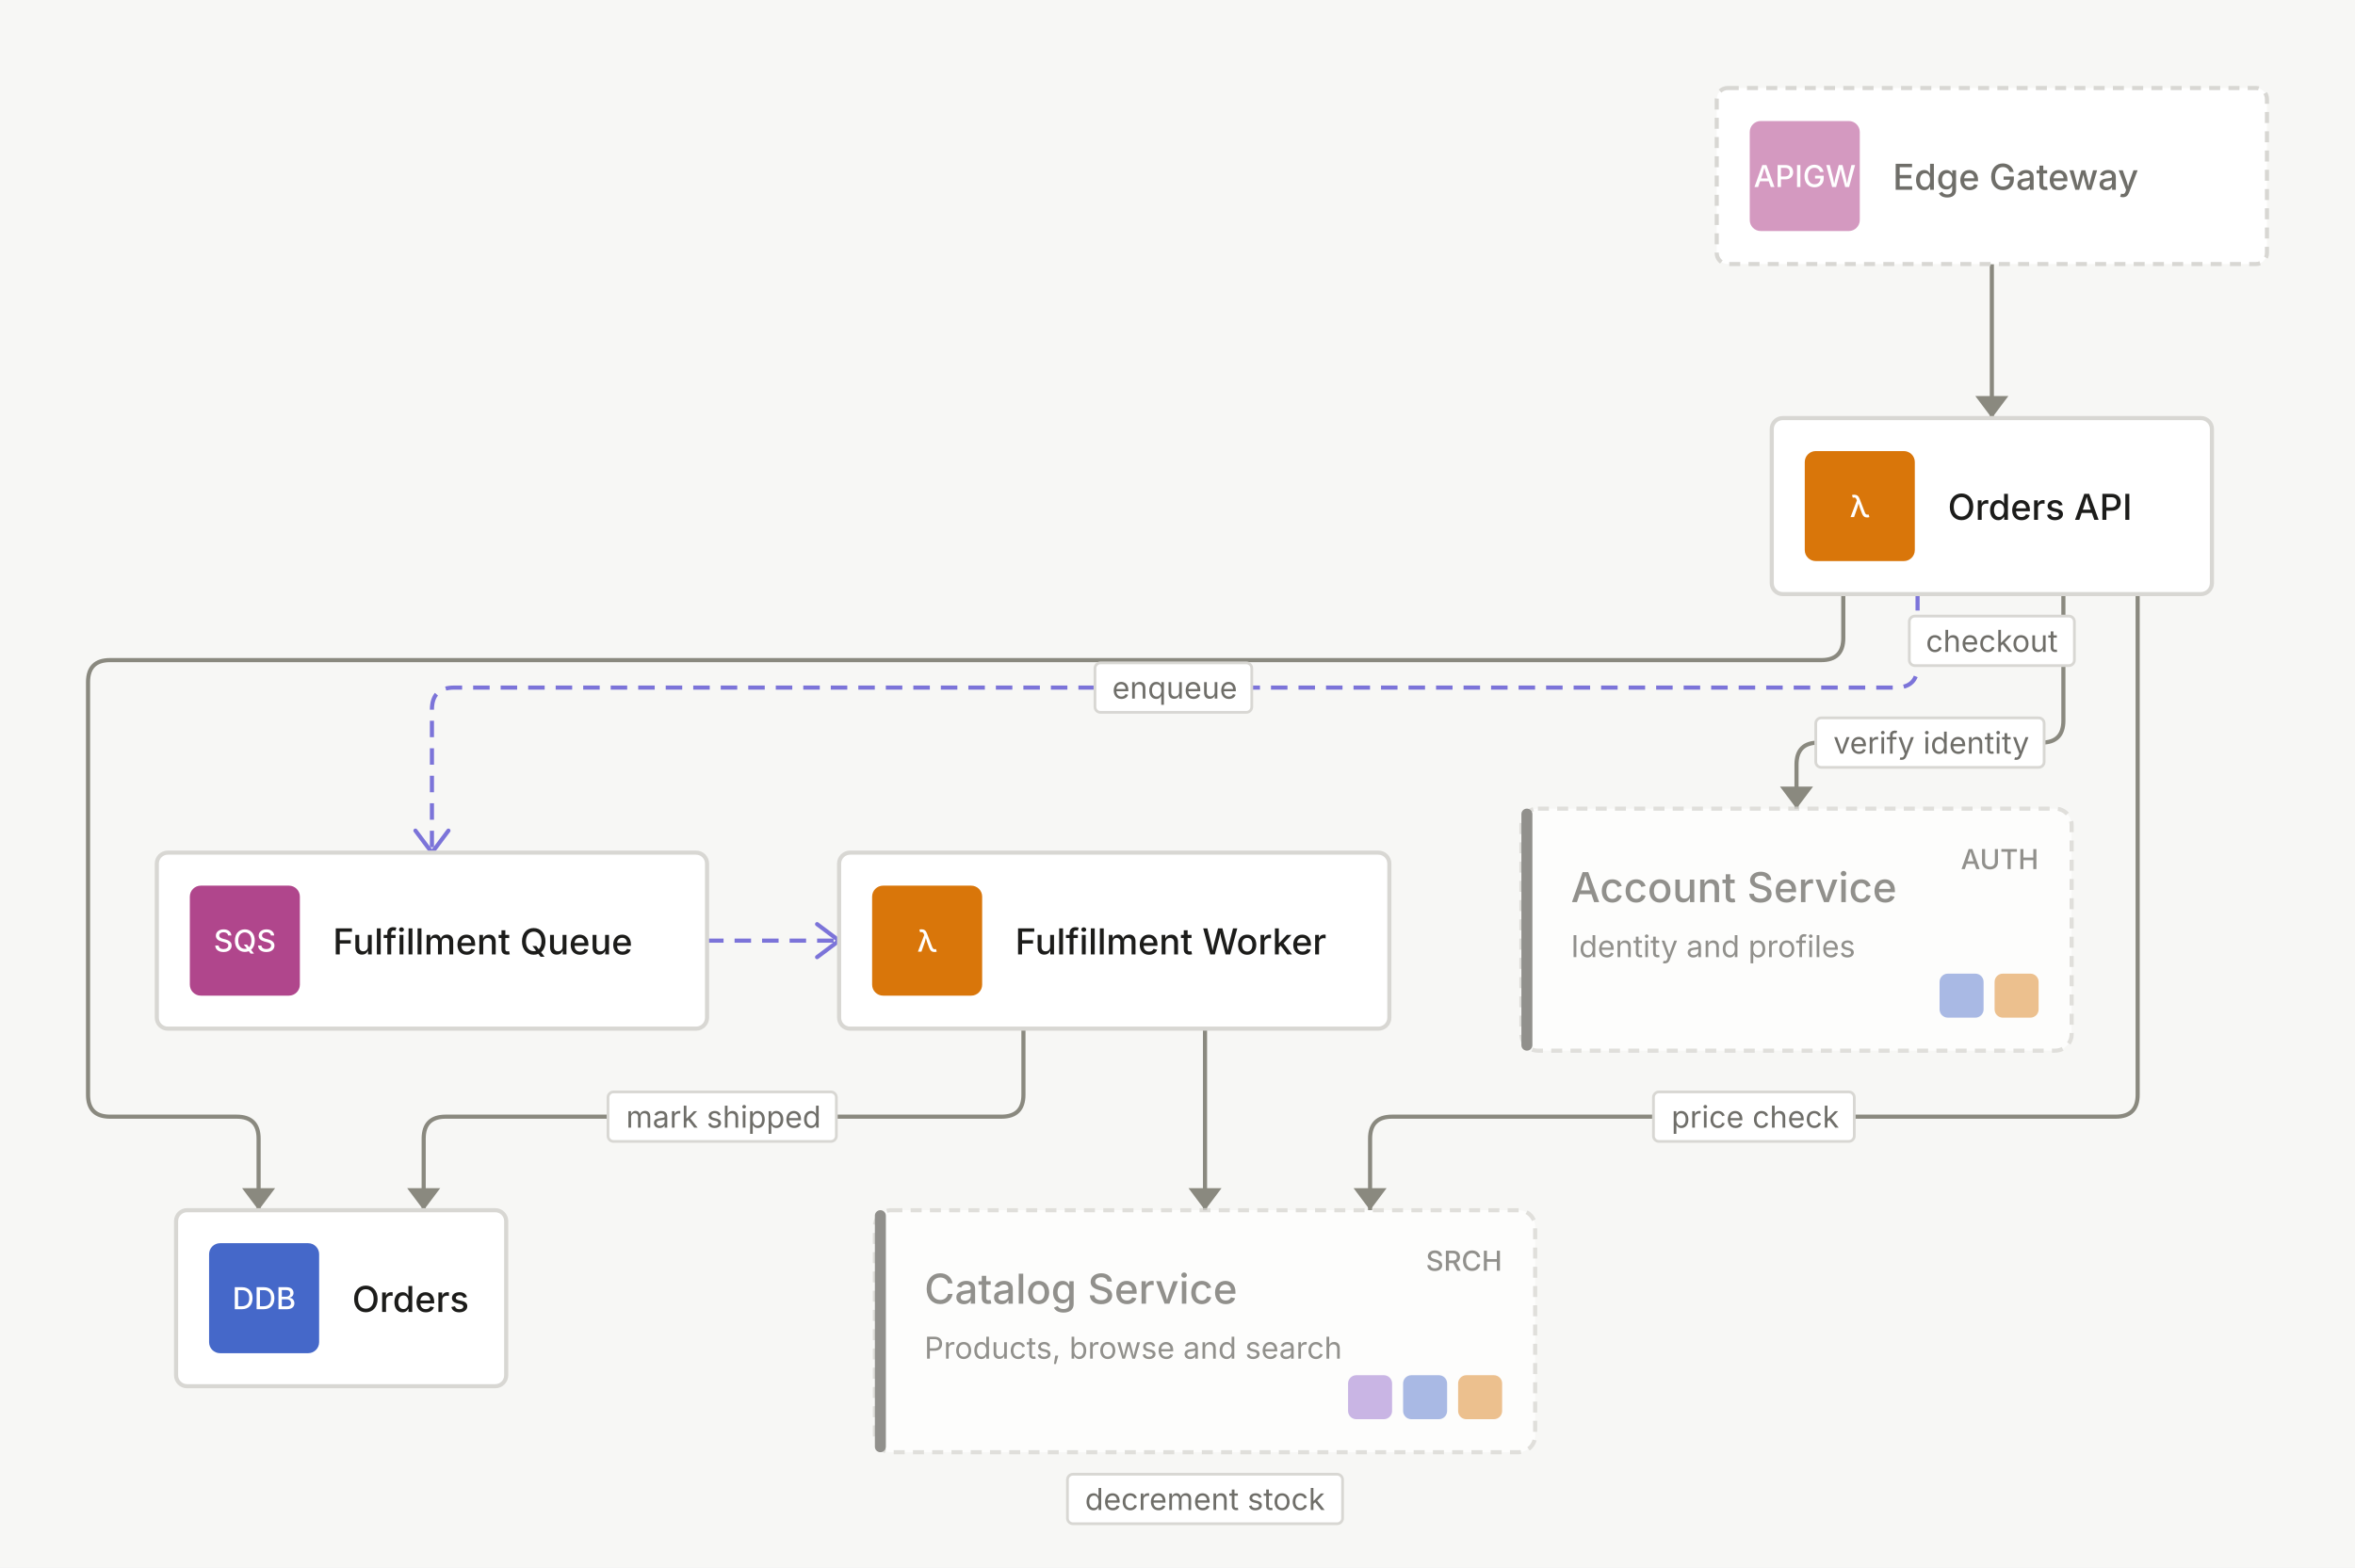
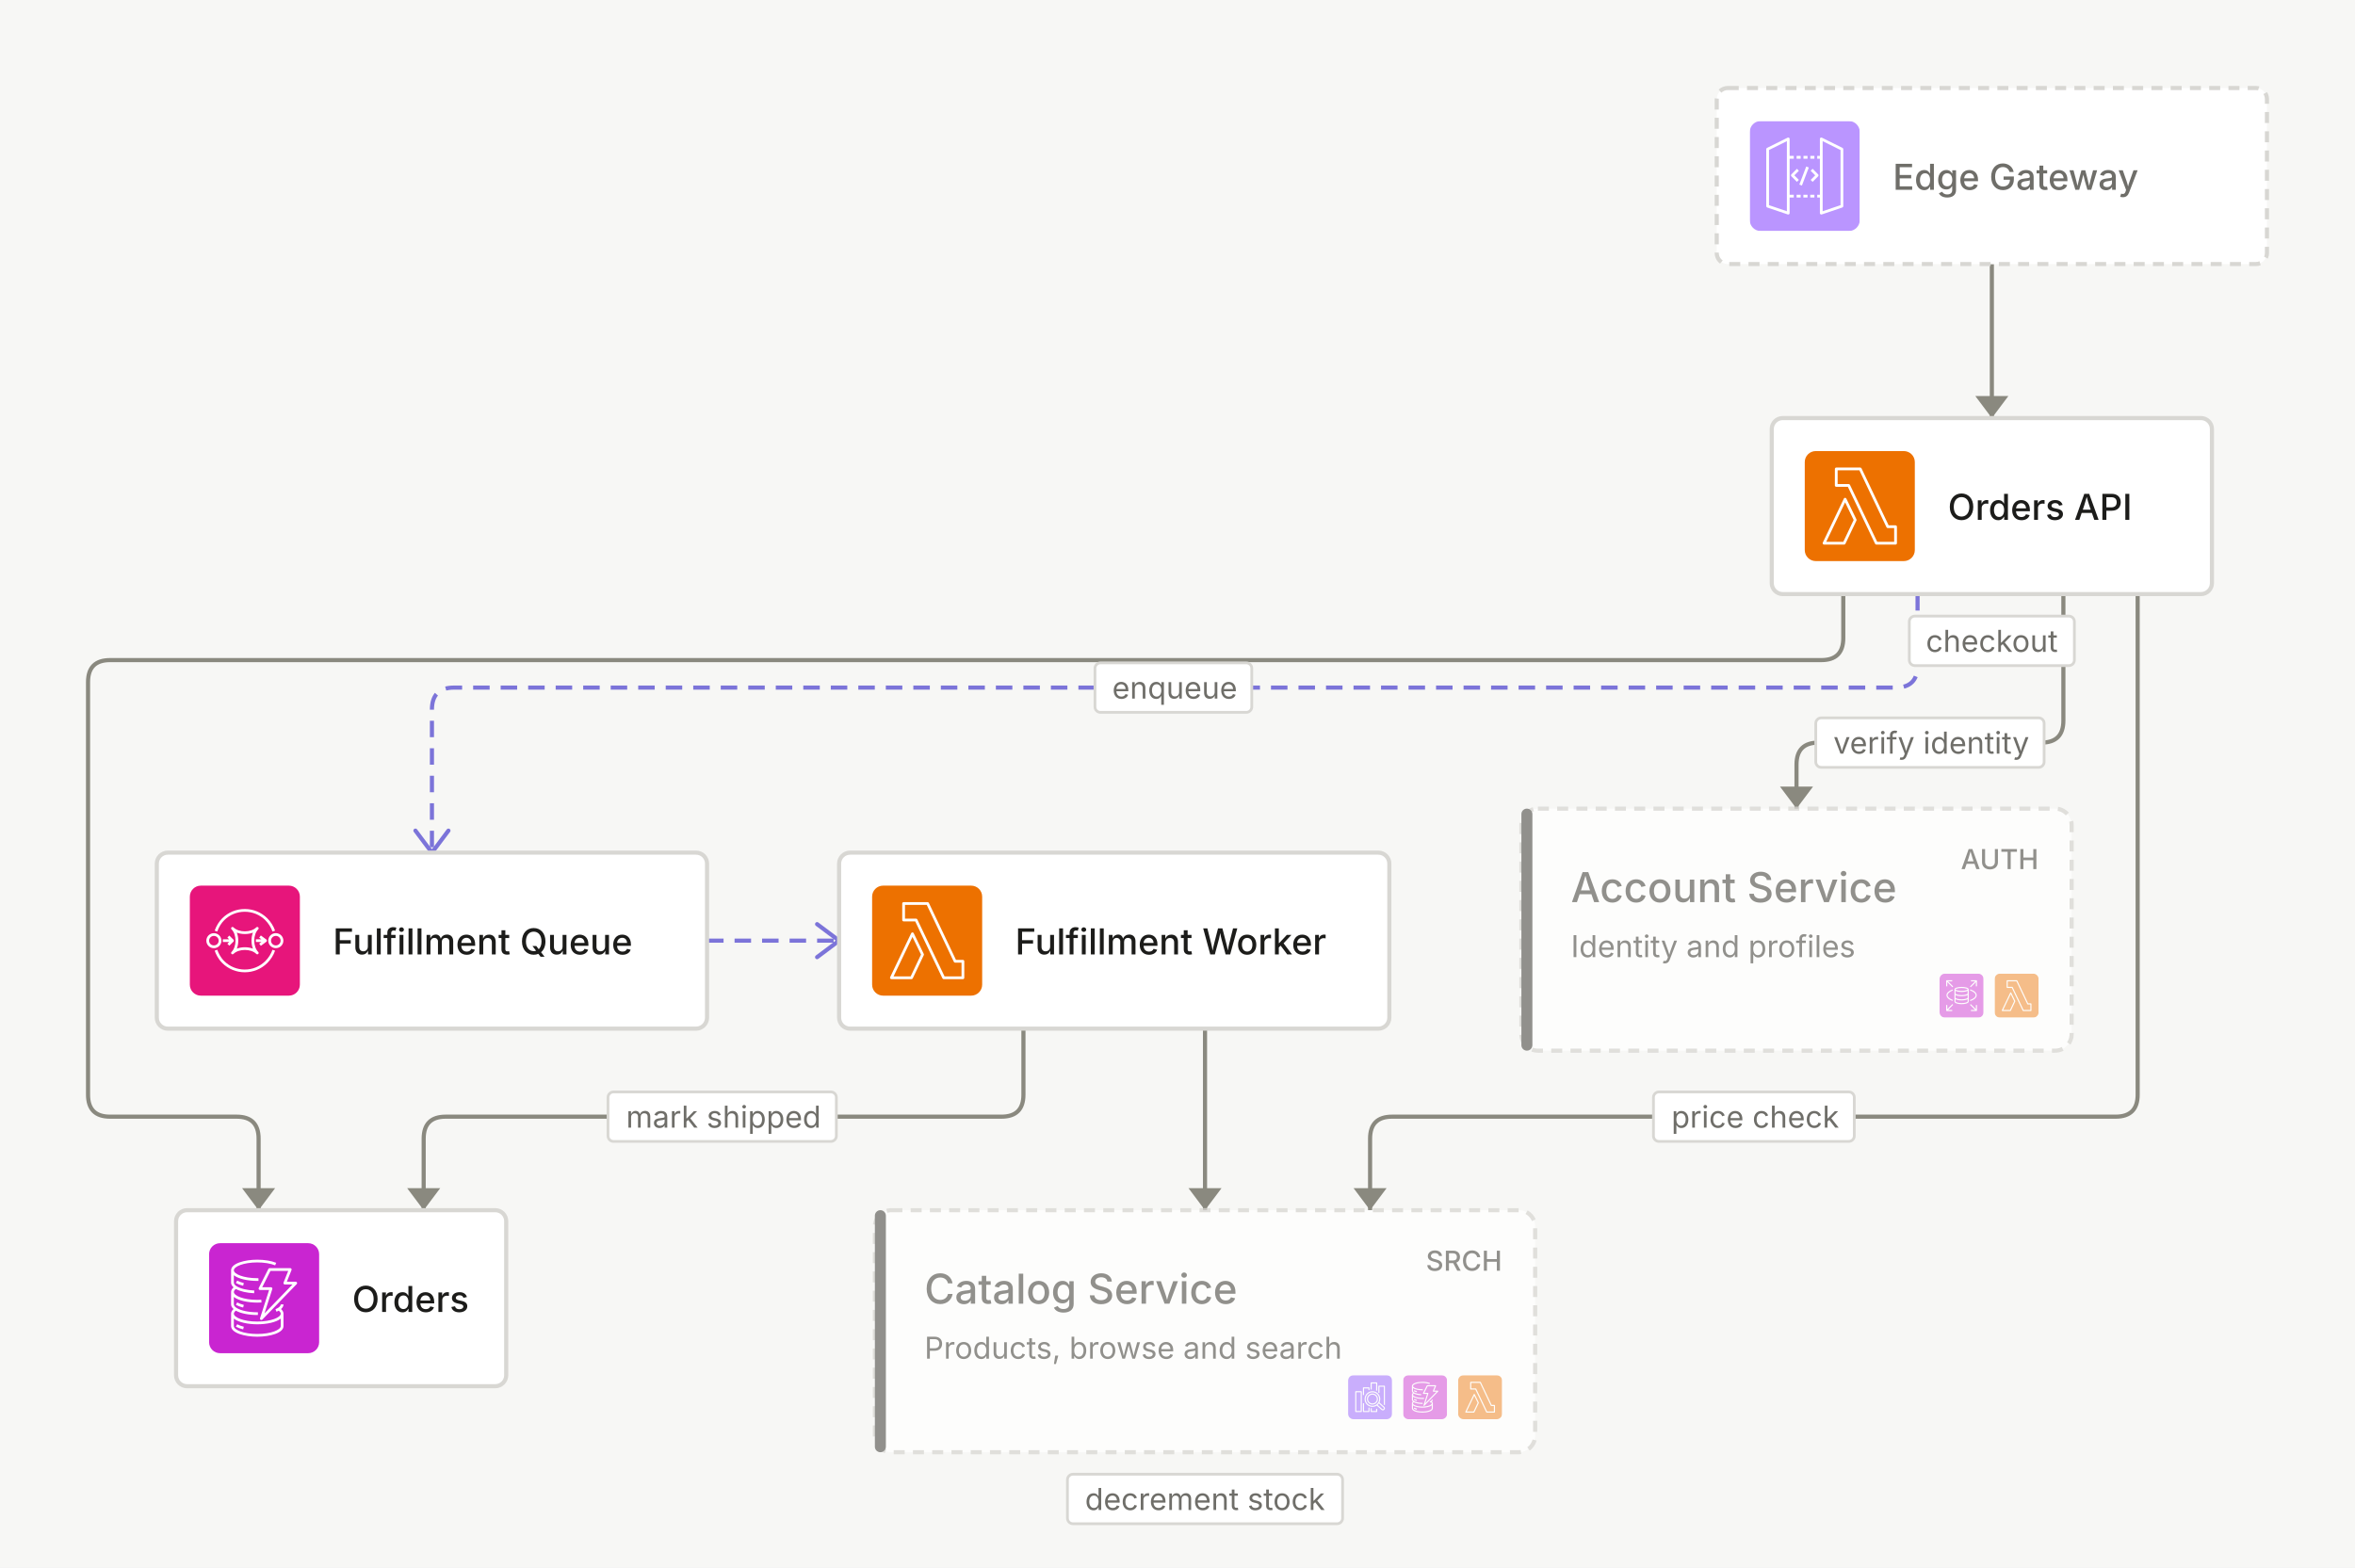
<svg xmlns="http://www.w3.org/2000/svg" width="856" height="570" viewBox="0 0 856 570" font-family="Inter, system-ui, sans-serif">
  <rect width="856" height="570" fill="#F7F7F5" />
+   <defs>
+     <symbol id="sq-aws-api-gateway" viewBox="0 0 80 80">
+       <g id="aws-api-gateway-Icon-Architecture/64/Arch_Amazon-API-Gateway_64">
+         <g id="aws-api-gateway-Icon-Architecture-BG/64/Networking-Content-Delivery">
+           <rect id="aws-api-gateway-Rectangle" width="80" height="80" fill="#8C4FFF" />
+         </g>
+         <g id="aws-api-gateway-Icon-Service/64/Amazon-API-Gateway_64">
+           <path id="aws-api-gateway-Amazon-API-Gateway_Icon_64_Squid" fill-rule="evenodd" clip-rule="evenodd" d="M34.065 55.632H37V53.615H34.065V55.632ZM39 55.632H42V53.615H39V55.632ZM27 14.63L14 21.082V61.193L27 65.59V14.63ZM29 27.393V53.615H32V55.632H29V66.992C29 67.316 28.845 67.621 28.584 67.81C28.412 67.936 28.207 68 28 68C27.894 68 27.786 67.983 27.682 67.948L12.682 62.876C12.274 62.737 12 62.352 12 61.92V20.454C12 20.07 12.217 19.718 12.559 19.549L27.559 12.104C27.868 11.95 28.235 11.968 28.528 12.152C28.821 12.336 29 12.66 29 13.009V25.376H32V27.393H29ZM44 55.632H47V53.615H44V55.632ZM44.065 27.393H47V25.376H44.065V27.393ZM39.065 27.393H42V25.376H39.065V27.393ZM34.065 27.393H37V25.376H34.065V27.393ZM66 21.082L53 14.63V65.59L66 61.193V21.082ZM68 61.92C68 62.352 67.726 62.737 67.318 62.876L52.318 67.948C52.214 67.983 52.106 68 52 68C51.793 68 51.588 67.936 51.416 67.81C51.155 67.621 51 67.316 51 66.992V55.632H49.065V53.615H51V27.393H49.065V25.376H51V13.009C51 12.66 51.179 12.336 51.472 12.152C51.765 11.968 52.131 11.95 52.441 12.104L67.441 19.549C67.783 19.718 68 20.07 68 20.454V61.92ZM42.934 33.807L41.066 33.083L36.066 46.194L37.934 46.918L42.934 33.807ZM49.707 40.209C50.098 39.815 50.098 39.176 49.707 38.783L45.707 34.749L44.293 36.175L47.586 39.496L44.293 42.817L45.707 44.243L49.707 40.209ZM34.293 44.243L30.293 40.209C29.902 39.815 29.902 39.176 30.293 38.783L34.293 34.749L35.707 36.175L32.414 39.496L35.707 42.817L34.293 44.243Z" fill="white" />
+         </g>
+       </g>
+     </symbol>
+     <symbol id="sq-aws-dynamodb" viewBox="0 0 80 80">
+       <g id="aws-dynamodb-Icon-Architecture/64/Arch_Amazon-DynamoDB_64" stroke="none" stroke-width="1" fill="none" fill-rule="evenodd">
+         <g id="aws-dynamodb-Icon-Architecture-BG/64/Database" fill="#C925D1">
+           <rect id="aws-dynamodb-Rectangle" x="0" y="0" width="80" height="80" />
+         </g>
+         <path d="M52.086,54.85 C48.748,57.549 41.745,58.975 35.044,58.975 C28.342,58.975 21.337,57.548 18,54.849 L18,60.285 L18.001,60.285 C18.001,62.995 25,66.016 35.044,66.016 C45.08,66.016 52.075,62.999 52.086,60.29 L52.086,54.85 Z M52.087,44.522 L54.087,44.511 L54.087,44.522 C54.087,45.73 53.482,46.858 52.304,47.891 C53.732,49.147 54.087,50.38 54.087,51.258 C54.087,51.264 54.086,51.269 54.086,51.275 L54.086,60.285 L54.087,60.285 C54.087,65.295 44.275,68 35.044,68 C25.835,68 16.05,65.307 16.003,60.319 C16.003,60.314 16,60.309 16,60.304 L16,51.255 C16,51.253 16.002,51.25 16.002,51.247 C16.005,50.369 16.361,49.141 17.787,47.888 C16.37,46.636 16.01,45.415 16.001,44.544 L16.002,44.544 C16.002,44.54 16,44.537 16,44.533 L16,35.484 C16,35.481 16.002,35.478 16.002,35.475 C16.005,34.597 16.362,33.369 17.788,32.117 C16.37,30.865 16.01,29.643 16.001,28.773 L16.002,28.773 C16.002,28.769 16,28.765 16,28.761 L16,19.713 C16,19.71 16.002,19.707 16.002,19.704 C16.019,14.7 25.82,12 35.044,12 C40.255,12 45.261,12.828 48.778,14.272 L48.013,16.105 C44.73,14.757 40.003,13.984 35.044,13.984 C25,13.984 18.001,17.005 18.001,19.717 C18.001,22.429 25,25.45 35.044,25.45 C35.315,25.453 35.58,25.45 35.848,25.44 L35.932,27.422 C35.636,27.434 35.34,27.434 35.044,27.434 C28.342,27.434 21.337,26.007 18,23.308 L18,28.74 L18.001,28.74 L18.001,28.763 C18.011,29.803 19.078,30.712 19.972,31.289 C22.662,33.004 27.482,34.175 32.857,34.418 L32.766,36.4 C27.321,36.153 22.553,35.023 19.484,33.292 C18.728,33.857 18.001,34.622 18.001,35.489 C18.001,38.2 25,41.221 35.044,41.221 C36.029,41.221 37.007,41.189 37.952,41.123 L38.091,43.102 C37.101,43.17 36.075,43.205 35.044,43.205 C28.342,43.205 21.337,41.778 18,39.079 L18,44.511 L18.001,44.511 C18.011,45.575 19.078,46.482 19.972,47.06 C23.048,49.023 28.824,50.245 35.044,50.245 L35.484,50.245 L35.484,52.229 L35.044,52.229 C28.725,52.229 22.982,51.055 19.47,49.073 C18.718,49.637 18.001,50.398 18.001,51.258 C18.001,53.97 25,56.992 35.044,56.992 C45.08,56.992 52.075,53.974 52.086,51.265 L52.086,51.255 L52.086,51.254 C52.084,50.392 51.364,49.631 50.61,49.067 C50.122,49.344 49.599,49.61 49.004,49.855 L48.238,48.022 C48.964,47.724 49.594,47.402 50.111,47.062 C51.013,46.474 52.087,45.555 52.087,44.522 L52.087,44.522 Z M60.653,30.017 L55.049,30.017 C54.718,30.017 54.407,29.854 54.222,29.582 C54.035,29.31 53.997,28.964 54.119,28.66 L57.528,20.138 L44.619,20.138 L38.619,32.04 L45.001,32.04 C45.32,32.04 45.62,32.192 45.809,32.447 C45.996,32.703 46.051,33.031 45.954,33.333 L40.258,51.089 L60.653,30.017 Z M63.722,29.712 L38.723,55.54 C38.528,55.74 38.266,55.844 38.001,55.844 C37.825,55.844 37.648,55.799 37.49,55.705 C37.09,55.469 36.907,54.992 37.048,54.552 L43.634,34.024 L37.001,34.024 C36.654,34.024 36.333,33.846 36.15,33.554 C35.968,33.261 35.951,32.896 36.107,32.589 L43.107,18.703 C43.276,18.367 43.622,18.154 44.001,18.154 L59.001,18.154 C59.332,18.154 59.643,18.318 59.828,18.589 C60.015,18.862 60.053,19.207 59.931,19.512 L56.522,28.033 L63,28.033 C63.4,28.033 63.763,28.271 63.92,28.636 C64.077,29.002 63.999,29.426 63.722,29.712 L63.722,29.712 Z M19.455,60.674 C20.872,61.473 22.656,62.144 24.757,62.668 L25.245,60.744 C23.346,60.271 21.686,59.65 20.443,58.95 L19.455,60.674 Z M24.757,46.799 L25.245,44.875 C23.346,44.401 21.686,43.78 20.443,43.08 L19.455,44.805 C20.872,45.603 22.655,46.275 24.757,46.799 L24.757,46.799 Z M19.455,28.936 L20.443,27.211 C21.684,27.911 23.345,28.531 25.245,29.006 L24.757,30.929 C22.653,30.404 20.87,29.733 19.455,28.936 L19.455,28.936 Z" id="aws-dynamodb-Amazon-DynamoDB_Icon_64_Squid" fill="#FFFFFF" />
+       </g>
+     </symbol>
+     <symbol id="sq-aws-lambda" viewBox="0 0 80 80">
+       <g id="aws-lambda-Icon-Architecture/64/Arch_AWS-Lambda_64" stroke="none" stroke-width="1" fill="none" fill-rule="evenodd">
+         <g id="aws-lambda-Icon-Architecture-BG/64/Compute" fill="#ED7100">
+           <rect id="aws-lambda-Rectangle" x="0" y="0" width="80" height="80" />
+         </g>
+         <path d="M28.008,66 L15.591,66 L29.324,37.296 L35.546,50.106 L28.008,66 Z M30.22,34.553 C30.051,34.208 29.7,33.989 29.318,33.989 L29.315,33.989 C28.929,33.99 28.578,34.211 28.412,34.558 L13.098,66.569 C12.95,66.879 12.971,67.243 13.155,67.534 C13.337,67.824 13.658,68 14.002,68 L28.642,68 C29.03,68 29.382,67.777 29.548,67.428 L37.564,50.528 C37.693,50.254 37.692,49.937 37.559,49.665 L30.22,34.553 Z M64.995,66 L52.659,66 L32.867,24.57 C32.701,24.222 32.349,24 31.962,24 L23.89,24 L23.899,14 L39.72,14 L59.42,55.429 C59.586,55.777 59.939,56 60.326,56 L64.995,56 L64.995,66 Z M65.998,54 L60.96,54 L41.259,12.571 C41.094,12.223 40.741,12 40.353,12 L22.898,12 C22.345,12 21.896,12.447 21.895,12.999 L21.884,24.999 C21.884,25.265 21.989,25.519 22.178,25.707 C22.365,25.895 22.62,26 22.887,26 L31.329,26 L51.122,67.43 C51.289,67.778 51.639,68 52.026,68 L65.998,68 C66.552,68 67,67.552 67,67 L67,55 C67,54.448 66.552,54 65.998,54 L65.998,54 Z" id="aws-lambda-AWS-Lambda_Icon_64_Squid" fill="#FFFFFF" />
+       </g>
+     </symbol>
+     <symbol id="sq-aws-opensearch-service" viewBox="0 0 80 80">
+       <g id="aws-opensearch-service-Icon-Architecture/64/Arch_Amazon-OpenSearch-Service_64" stroke="none" stroke-width="1" fill="none" fill-rule="evenodd">
+         <g id="aws-opensearch-service-Icon-Architecture-BG/64/Analytics" fill="#8C4FFF">
+           <rect id="aws-opensearch-service-Rectangle" x="0" y="0" width="80" height="80" />
+         </g>
+         <path d="M44.26,51.33 C39.843,51.33 36.25,47.737 36.25,43.321 C36.25,38.904 39.843,35.311 44.26,35.311 C48.677,35.311 52.27,38.904 52.27,43.321 C52.27,47.737 48.677,51.33 44.26,51.33 L44.26,51.33 Z M44.26,33.311 C38.74,33.311 34.25,37.801 34.25,43.321 C34.25,48.84 38.74,53.33 44.26,53.33 C49.78,53.33 54.27,48.84 54.27,43.321 C54.27,37.801 49.78,33.311 44.26,33.311 L44.26,33.311 Z M64.548,61.346 C63.897,62.067 62.777,62.127 62.052,61.477 L53.712,53.954 C54.593,53.17 55.384,52.29 56.049,51.313 L64.416,58.851 C65.139,59.503 65.197,60.624 64.548,61.346 L64.548,61.346 Z M32.011,43.321 C32.011,36.566 37.506,31.071 44.26,31.071 C51.014,31.071 56.509,36.566 56.509,43.321 C56.509,50.075 51.014,55.57 44.26,55.57 C37.506,55.57 32.011,50.075 32.011,43.321 L32.011,43.321 Z M57.063,49.535 C57.98,47.654 58.509,45.55 58.509,43.321 C58.509,35.463 52.117,29.071 44.26,29.071 C36.403,29.071 30.011,35.463 30.011,43.321 C30.011,51.178 36.403,57.57 44.26,57.57 C47.159,57.57 49.856,56.695 52.109,55.202 L60.714,62.964 C61.432,63.609 62.333,63.927 63.232,63.926 C64.263,63.926 65.29,63.508 66.034,62.685 C67.42,61.143 67.296,58.757 65.756,57.366 L57.063,49.535 Z M67,20 L67,54 L65,54 L65,21 L57,21 L57,32 L55,32 L55,20 C55,19.448 55.448,19 56,19 L66,19 C66.553,19 67,19.448 67,20 L67,20 Z M51,61 L53,61 L53,66 C53,66.553 52.553,67 52,67 L42,67 C41.447,67 41,66.553 41,66 L41,60 L43,60 L43,65 L51,65 L51,61 Z M43,26 L41,26 L41,14 C41,13.448 41.447,13 42,13 L52,13 C52.553,13 53,13.448 53,14 L53,28 L51,28 L51,15 L43,15 L43,26 Z M37,59 L39,59 L39,66 C39,66.553 38.553,67 38,67 L28,67 C27.448,67 27,66.553 27,66 L27,51 L29,51 L29,65 L37,65 L37,59 Z M29,36 L27,36 L27,23 C27,22.448 27.448,22 28,22 L38,22 C38.553,22 39,22.448 39,23 L39,27 L37,27 L37,24 L29,24 L29,36 Z M15,65 L23,65 L23,31 L15,31 L15,65 Z M24,29 L14,29 C13.448,29 13,29.448 13,30 L13,66 C13,66.553 13.448,67 14,67 L24,67 C24.553,67 25,66.553 25,66 L25,30 C25,29.448 24.553,29 24,29 L24,29 Z" id="aws-opensearch-service-Amazon-OpenSearch-Service_Icon_64_Squid" fill="#FFFFFF" />
+       </g>
+     </symbol>
+     <symbol id="sq-aws-rds" viewBox="0 0 80 80">
+       <g id="aws-rds-Icon-Architecture/64/Arch_Amazon-RDS_64" stroke="none" stroke-width="1" fill="none" fill-rule="evenodd">
+         <g id="aws-rds-Icon-Architecture-BG/64/Database" fill="#C925D1">
+           <rect id="aws-rds-Rectangle" x="0" y="0" width="80" height="80" />
+         </g>
+         <path d="M15.414,14 L24.707,23.293 L23.293,24.707 L14,15.414 L14,23 L12,23 L12,13 C12,12.448 12.447,12 13,12 L23,12 L23,14 L15.414,14 Z M68,13 L68,23 L66,23 L66,15.414 L56.707,24.707 L55.293,23.293 L64.586,14 L57,14 L57,12 L67,12 C67.553,12 68,12.448 68,13 L68,13 Z M66,57 L68,57 L68,67 C68,67.552 67.553,68 67,68 L57,68 L57,66 L64.586,66 L55.293,56.707 L56.707,55.293 L66,64.586 L66,57 Z M65.5,39.213 C65.5,35.894 61.668,32.615 55.25,30.442 L55.891,28.548 C63.268,31.045 67.5,34.932 67.5,39.213 C67.5,43.495 63.268,47.383 55.89,49.879 L55.249,47.984 C61.668,45.812 65.5,42.534 65.5,39.213 L65.5,39.213 Z M14.556,39.213 C14.556,42.393 18.143,45.585 24.152,47.753 L23.473,49.634 C16.535,47.131 12.556,43.333 12.556,39.213 C12.556,35.094 16.535,31.296 23.473,28.792 L24.152,30.673 C18.143,32.842 14.556,36.034 14.556,39.213 L14.556,39.213 Z M24.707,56.707 L15.414,66 L23,66 L23,68 L13,68 C12.447,68 12,67.552 12,67 L12,57 L14,57 L14,64.586 L23.293,55.293 L24.707,56.707 Z M40,31.286 C32.854,31.286 29,29.44 29,28.686 C29,27.931 32.854,26.086 40,26.086 C47.145,26.086 51,27.931 51,28.686 C51,29.44 47.145,31.286 40,31.286 L40,31.286 Z M40.029,39.031 C33.187,39.031 29,37.162 29,36.145 L29,31.284 C31.463,32.643 35.832,33.286 40,33.286 C44.168,33.286 48.537,32.643 51,31.284 L51,36.145 C51,37.163 46.835,39.031 40.029,39.031 L40.029,39.031 Z M40.029,46.667 C33.187,46.667 29,44.798 29,43.781 L29,38.862 C31.431,40.291 35.742,41.031 40.029,41.031 C44.292,41.031 48.578,40.292 51,38.867 L51,43.781 C51,44.799 46.835,46.667 40.029,46.667 L40.029,46.667 Z M40,53.518 C32.883,53.518 29,51.605 29,50.622 L29,46.498 C31.431,47.927 35.742,48.667 40.029,48.667 C44.292,48.667 48.578,47.929 51,46.503 L51,50.622 C51,51.605 47.117,53.518 40,53.518 L40,53.518 Z M40,24.086 C33.739,24.086 27,25.525 27,28.686 L27,50.622 C27,53.836 33.54,55.518 40,55.518 C46.46,55.518 53,53.836 53,50.622 L53,28.686 C53,25.525 46.261,24.086 40,24.086 L40,24.086 Z" id="aws-rds-Amazon-RDS_Icon_64_Squid" fill="#FFFFFF" />
+       </g>
+     </symbol>
+     <symbol id="sq-aws-simple-queue-service" viewBox="0 0 80 80">
+       <g id="aws-simple-queue-service-Icon-Architecture/64/Arch_Amazon-Simple-Queue-Service_64" stroke="none" stroke-width="1" fill="none" fill-rule="evenodd">
+         <g id="aws-simple-queue-service-Icon-Architecture-BG/64/Application-Integration" fill="#E7157B">
+           <rect id="aws-simple-queue-service-Rectangle" x="0" y="0" width="80" height="80" />
+         </g>
+         <path d="M28.717,43.688 L31.719,40.722 C31.907,40.536 32.013,40.283 32.014,40.02 C32.015,39.756 31.91,39.503 31.723,39.316 L28.721,36.316 L27.302,37.718 L28.59,39.006 L24.009,39.006 L24.009,40.994 L28.606,40.994 L27.306,42.278 L28.717,43.688 Z M51.628,43.778 L55.63,40.793 C55.88,40.605 56.03,40.311 56.03,39.999 C56.03,39.686 55.88,39.391 55.629,39.203 L51.627,36.222 L50.426,37.813 L52.027,39.006 L48.024,39.006 L48.024,40.994 L52.026,40.994 L50.425,42.187 L51.628,43.778 Z M35.208,40 C35.208,42.111 34.843,44.101 34.16,45.833 C35.961,45.141 37.991,44.795 40.019,44.795 C42.048,44.795 44.078,45.141 45.877,45.833 C45.196,44.101 44.83,42.111 44.83,40 C44.83,37.889 45.196,35.9 45.877,34.167 C42.278,35.55 37.761,35.55 34.16,34.167 C34.843,35.9 35.208,37.889 35.208,40 L35.208,40 Z M30.306,49.651 C30.111,49.457 30.013,49.203 30.013,48.948 C30.013,48.694 30.111,48.439 30.306,48.245 C32.122,46.441 33.207,43.358 33.207,40 C33.207,36.642 32.122,33.559 30.306,31.755 C30.111,31.561 30.013,31.306 30.013,31.052 C30.013,30.797 30.111,30.543 30.306,30.349 C30.697,29.96 31.33,29.96 31.721,30.349 C35.598,34.202 44.44,34.202 48.318,30.349 C48.709,29.96 49.341,29.96 49.733,30.349 C49.928,30.543 50.026,30.797 50.026,31.052 C50.026,31.306 49.928,31.561 49.733,31.755 C47.916,33.559 46.832,36.642 46.832,40 C46.832,43.358 47.916,46.441 49.733,48.245 C49.928,48.439 50.026,48.694 50.026,48.948 C50.026,49.203 49.928,49.457 49.733,49.651 C49.537,49.845 49.281,49.943 49.025,49.943 C48.769,49.943 48.513,49.845 48.318,49.651 C44.44,45.798 35.598,45.798 31.721,49.651 C31.33,50.04 30.697,50.04 30.306,49.651 L30.306,49.651 Z M66.001,40.005 C66.001,39.078 65.638,38.207 64.978,37.552 C64.298,36.875 63.403,36.538 62.51,36.538 C61.616,36.538 60.722,36.875 60.041,37.552 C58.679,38.904 58.679,41.105 60.041,42.458 C61.402,43.81 63.615,43.811 64.978,42.458 C65.638,41.803 66.001,40.932 66.001,40.005 L66.001,40.005 Z M66.393,43.864 C65.323,44.928 63.917,45.459 62.51,45.459 C61.103,45.459 59.697,44.928 58.626,43.864 C56.484,41.736 56.484,38.274 58.626,36.146 C60.769,34.017 64.253,34.019 66.393,36.146 C68.536,38.274 68.536,41.736 66.393,43.864 L66.393,43.864 Z M20.98,40.028 C20.98,39.101 20.617,38.23 19.957,37.575 C19.298,36.92 18.421,36.559 17.489,36.559 C16.557,36.559 15.681,36.92 15.02,37.575 C14.361,38.23 13.999,39.101 13.999,40.028 C13.999,40.953 14.361,41.824 15.02,42.481 C16.34,43.79 18.639,43.79 19.957,42.481 C20.617,41.824 20.98,40.953 20.98,40.028 L20.98,40.028 Z M21.372,43.887 C20.302,44.95 18.896,45.482 17.489,45.482 C16.083,45.482 14.677,44.95 13.605,43.887 C11.465,41.759 11.465,38.297 13.605,36.169 C15.748,34.041 19.231,34.041 21.372,36.169 C23.514,38.297 23.514,41.759 21.372,43.887 L21.372,43.887 Z M54.896,54.856 C50.901,58.826 45.589,61.011 39.939,61.011 C34.288,61.011 28.976,58.826 24.982,54.856 C22.242,52.135 20.734,48.883 19.951,46.635 L18.06,47.285 C18.912,49.731 20.558,53.273 23.567,56.262 C27.939,60.608 33.753,63 39.939,63 C46.124,63 51.938,60.608 56.311,56.262 C58.837,53.753 60.85,50.564 61.979,47.282 L60.086,46.638 C59.053,49.638 57.21,52.557 54.896,54.856 L54.896,54.856 Z M19.95,33.366 L18.061,32.714 C19.272,29.25 21.229,26.061 23.573,23.733 C27.943,19.391 33.755,17 39.939,17 C46.123,17 51.935,19.391 56.305,23.733 C58.771,26.184 60.84,29.457 61.977,32.714 L60.088,33.366 C59.044,30.384 57.15,27.385 54.89,25.139 C50.898,21.172 45.588,18.989 39.939,18.989 C34.29,18.989 28.98,21.172 24.988,25.139 C22.854,27.26 21.065,30.182 19.95,33.366 L19.95,33.366 Z" id="aws-simple-queue-service-AWS-Simple-Queue-Service_Icon_64_Squid" fill="#FFFFFF" />
+       </g>
+     </symbol>
+   </defs>
  <g>
    <path d="M 670 216 L 670 232 Q 670 240 662 240 L 40 240 Q 32 240 32 248 L 32 398 Q 32 406 40 406 L 86 406 Q 94 406 94 414 L 94 440" fill="none" stroke="#8A897F" stroke-width="1.5" />
    <path d="M 94 440 L 100 432 L 88 432 Z" fill="#8A897F" />
  </g>
  <g>
    <path d="M 697 216 L 697 242 Q 697 250 689 250 L 165 250 Q 157 250 157 258 L 157 310" fill="none" stroke="#7C74D9" stroke-width="1.5" stroke-dasharray="6 4" />
    <path d="M 163 302 L 157 310 L 151 302" fill="none" stroke="#7C74D9" stroke-width="1.5" stroke-linecap="round" stroke-linejoin="round" />
  </g>
  <g>
    <path d="M 257 342 L 305 342" fill="none" stroke="#7C74D9" stroke-width="1.5" stroke-dasharray="6 4" />
    <path d="M 297 348 L 305 342 L 297 336" fill="none" stroke="#7C74D9" stroke-width="1.5" stroke-linecap="round" stroke-linejoin="round" />
  </g>
  <g>
    <path d="M 372 374 L 372 398 Q 372 406 364 406 L 162 406 Q 154 406 154 414 L 154 440" fill="none" stroke="#8A897F" stroke-width="1.5" />
    <path d="M 154 440 L 160 432 L 148 432 Z" fill="#8A897F" />
  </g>
  <g>
    <path d="M 724 96 L 724 152" fill="none" stroke="#8A897F" stroke-width="1.5" />
    <path d="M 724 152 L 730 144 L 718 144 Z" fill="#8A897F" />
  </g>
  <g>
    <path d="M 777 216 L 777 398 Q 777 406 769 406 L 506 406 Q 498 406 498 414 L 498 440" fill="none" stroke="#8A897F" stroke-width="1.5" />
    <path d="M 498 440 L 504 432 L 492 432 Z" fill="#8A897F" />
  </g>
  <g>
    <path d="M 438 374 L 438 440" fill="none" stroke="#8A897F" stroke-width="1.5" />
    <path d="M 438 440 L 444 432 L 432 432 Z" fill="#8A897F" />
  </g>
  <g>
    <path d="M 750 216 L 750 262 Q 750 270 742 270 L 661 270 Q 653 270 653 278 L 653 294" fill="none" stroke="#8A897F" stroke-width="1.5" />
    <path d="M 653 294 L 659 286 L 647 286 Z" fill="#8A897F" />
  </g>
  <g>
    <rect x="644" y="152" width="160" height="64" rx="4" fill="#FFFFFF" stroke="#D8D7D3" stroke-width="1.5" />
-     <rect x="656" y="164" width="40" height="40" rx="4" fill="#D9760A" />
-     <text x="676" y="188" text-anchor="middle" font-size="11" font-weight="500" fill="#FFFFFF">λ</text>
+     <clipPath id="clip-sq-aws-lambda-656-164-40">
+       <rect x="656" y="164" width="40" height="40" rx="4" />
+     </clipPath>
+     <g clip-path="url(#clip-sq-aws-lambda-656-164-40)">
+       <use href="#sq-aws-lambda" x="656" y="164" width="40" height="40" />
+     </g>
    <text x="708" y="189" font-size="13" font-weight="500" fill="#1C1C1A">Orders API</text>
  </g>
  <g>
    <rect x="57" y="310" width="200" height="64" rx="4" fill="#FFFFFF" stroke="#D8D7D3" stroke-width="1.5" />
-     <rect x="69" y="322" width="40" height="40" rx="4" fill="#B0468C" />
-     <text x="89" y="346" text-anchor="middle" font-size="11" font-weight="500" fill="#FFFFFF">SQS</text>
+     <clipPath id="clip-sq-aws-simple-queue-service-69-322-40">
+       <rect x="69" y="322" width="40" height="40" rx="4" />
+     </clipPath>
+     <g clip-path="url(#clip-sq-aws-simple-queue-service-69-322-40)">
+       <use href="#sq-aws-simple-queue-service" x="69" y="322" width="40" height="40" />
+     </g>
    <text x="121" y="347" font-size="13" font-weight="500" fill="#1C1C1A">Fulfillment Queue</text>
  </g>
  <g>
    <rect x="305" y="310" width="200" height="64" rx="4" fill="#FFFFFF" stroke="#D8D7D3" stroke-width="1.5" />
-     <rect x="317" y="322" width="40" height="40" rx="4" fill="#D9760A" />
-     <text x="337" y="346" text-anchor="middle" font-size="11" font-weight="500" fill="#FFFFFF">λ</text>
+     <clipPath id="clip-sq-aws-lambda-317-322-40">
+       <rect x="317" y="322" width="40" height="40" rx="4" />
+     </clipPath>
+     <g clip-path="url(#clip-sq-aws-lambda-317-322-40)">
+       <use href="#sq-aws-lambda" x="317" y="322" width="40" height="40" />
+     </g>
    <text x="369" y="347" font-size="13" font-weight="500" fill="#1C1C1A">Fulfillment Worker</text>
  </g>
  <g>
    <rect x="64" y="440" width="120" height="64" rx="4" fill="#FFFFFF" stroke="#D8D7D3" stroke-width="1.5" />
-     <rect x="76" y="452" width="40" height="40" rx="4" fill="#4568C9" />
-     <text x="96" y="476" text-anchor="middle" font-size="11" font-weight="500" fill="#FFFFFF">DDB</text>
+     <clipPath id="clip-sq-aws-dynamodb-76-452-40">
+       <rect x="76" y="452" width="40" height="40" rx="4" />
+     </clipPath>
+     <g clip-path="url(#clip-sq-aws-dynamodb-76-452-40)">
+       <use href="#sq-aws-dynamodb" x="76" y="452" width="40" height="40" />
+     </g>
    <text x="128" y="477" font-size="13" font-weight="500" fill="#1C1C1A">Orders</text>
  </g>
  <g>
    <rect x="624" y="32" width="200" height="64" rx="4" fill="#FFFFFF" stroke="#D8D7D3" stroke-width="1.5" stroke-dasharray="4 3" />
-     <rect x="636" y="44" width="40" height="40" rx="4" fill="#B0468C" opacity="0.55" />
-     <text x="656" y="68" text-anchor="middle" font-size="11" font-weight="500" fill="#FFFFFF">APIGW</text>
+     <clipPath id="clip-sq-aws-api-gateway-636-44-40">
+       <rect x="636" y="44" width="40" height="40" rx="4" />
+     </clipPath>
+     <g clip-path="url(#clip-sq-aws-api-gateway-636-44-40)" opacity="0.6">
+       <use href="#sq-aws-api-gateway" x="636" y="44" width="40" height="40" />
+     </g>
    <text x="688" y="69" font-size="13" font-weight="500" fill="#6F6E69">Edge Gateway</text>
  </g>
  <g opacity="0.75">
    <rect x="318" y="440" width="240" height="88" rx="6" fill="#FFFFFF" stroke="#D8D7D3" stroke-width="1.5" stroke-dasharray="4 3" />
    <rect x="318" y="440" width="4" height="88" rx="2" fill="#6F6E69" />
    <text x="336" y="474" font-size="15" font-weight="500" fill="#6F6E69">Catalog Service</text>
    <text x="336" y="494" font-size="11" fill="#6F6E69">Products, browse and search</text>
    <text x="546" y="462" text-anchor="end" font-size="10" font-weight="500" fill="#6F6E69">SRCH</text>
-     <rect x="530" y="500" width="16" height="16" rx="3" fill="#D9760A" opacity="0.6" />
-     <rect x="510" y="500" width="16" height="16" rx="3" fill="#4568C9" opacity="0.6" />
-     <rect x="490" y="500" width="16" height="16" rx="3" fill="#8A5FC9" opacity="0.6" />
+     <clipPath id="clip-sq-aws-lambda-530-500-16">
+       <rect x="530" y="500" width="16" height="16" rx="2" />
+     </clipPath>
+     <g clip-path="url(#clip-sq-aws-lambda-530-500-16)" opacity="0.6">
+       <use href="#sq-aws-lambda" x="530" y="500" width="16" height="16" />
+     </g>
+     <clipPath id="clip-sq-aws-dynamodb-510-500-16">
+       <rect x="510" y="500" width="16" height="16" rx="2" />
+     </clipPath>
+     <g clip-path="url(#clip-sq-aws-dynamodb-510-500-16)" opacity="0.6">
+       <use href="#sq-aws-dynamodb" x="510" y="500" width="16" height="16" />
+     </g>
+     <clipPath id="clip-sq-aws-opensearch-service-490-500-16">
+       <rect x="490" y="500" width="16" height="16" rx="2" />
+     </clipPath>
+     <g clip-path="url(#clip-sq-aws-opensearch-service-490-500-16)" opacity="0.6">
+       <use href="#sq-aws-opensearch-service" x="490" y="500" width="16" height="16" />
+     </g>
  </g>
  <g opacity="0.75">
    <rect x="553" y="294" width="200" height="88" rx="6" fill="#FFFFFF" stroke="#D8D7D3" stroke-width="1.5" stroke-dasharray="4 3" />
    <rect x="553" y="294" width="4" height="88" rx="2" fill="#6F6E69" />
    <text x="571" y="328" font-size="15" font-weight="500" fill="#6F6E69">Account Service</text>
    <text x="571" y="348" font-size="11" fill="#6F6E69">Identity and profiles</text>
    <text x="741" y="316" text-anchor="end" font-size="10" font-weight="500" fill="#6F6E69">AUTH</text>
-     <rect x="725" y="354" width="16" height="16" rx="3" fill="#D9760A" opacity="0.6" />
-     <rect x="705" y="354" width="16" height="16" rx="3" fill="#4568C9" opacity="0.6" />
+     <clipPath id="clip-sq-aws-lambda-725-354-16">
+       <rect x="725" y="354" width="16" height="16" rx="2" />
+     </clipPath>
+     <g clip-path="url(#clip-sq-aws-lambda-725-354-16)" opacity="0.6">
+       <use href="#sq-aws-lambda" x="725" y="354" width="16" height="16" />
+     </g>
+     <clipPath id="clip-sq-aws-rds-705-354-16">
+       <rect x="705" y="354" width="16" height="16" rx="2" />
+     </clipPath>
+     <g clip-path="url(#clip-sq-aws-rds-705-354-16)" opacity="0.6">
+       <use href="#sq-aws-rds" x="705" y="354" width="16" height="16" />
+     </g>
  </g>
  <g>
    <rect x="398" y="241" width="57" height="18" rx="2" fill="#FFFFFF" stroke="#D8D7D3" stroke-width="1" />
    <text x="427" y="254" text-anchor="middle" font-size="11" fill="#6F6E69">enqueue</text>
  </g>
  <g>
    <rect x="221" y="397" width="83" height="18" rx="2" fill="#FFFFFF" stroke="#D8D7D3" stroke-width="1" />
    <text x="263" y="410" text-anchor="middle" font-size="11" fill="#6F6E69">mark shipped</text>
  </g>
  <g>
    <rect x="694" y="224" width="60" height="18" rx="2" fill="#FFFFFF" stroke="#D8D7D3" stroke-width="1" />
    <text x="724" y="237" text-anchor="middle" font-size="11" fill="#6F6E69">checkout</text>
  </g>
  <g>
    <rect x="601" y="397" width="73" height="18" rx="2" fill="#FFFFFF" stroke="#D8D7D3" stroke-width="1" />
    <text x="638" y="410" text-anchor="middle" font-size="11" fill="#6F6E69">price check</text>
  </g>
  <g>
    <rect x="388" y="536" width="100" height="18" rx="2" fill="#FFFFFF" stroke="#D8D7D3" stroke-width="1" />
    <text x="438" y="549" text-anchor="middle" font-size="11" fill="#6F6E69">decrement stock</text>
  </g>
  <g>
    <rect x="660" y="261" width="83" height="18" rx="2" fill="#FFFFFF" stroke="#D8D7D3" stroke-width="1" />
    <text x="702" y="274" text-anchor="middle" font-size="11" fill="#6F6E69">verify identity</text>
  </g>
</svg>
